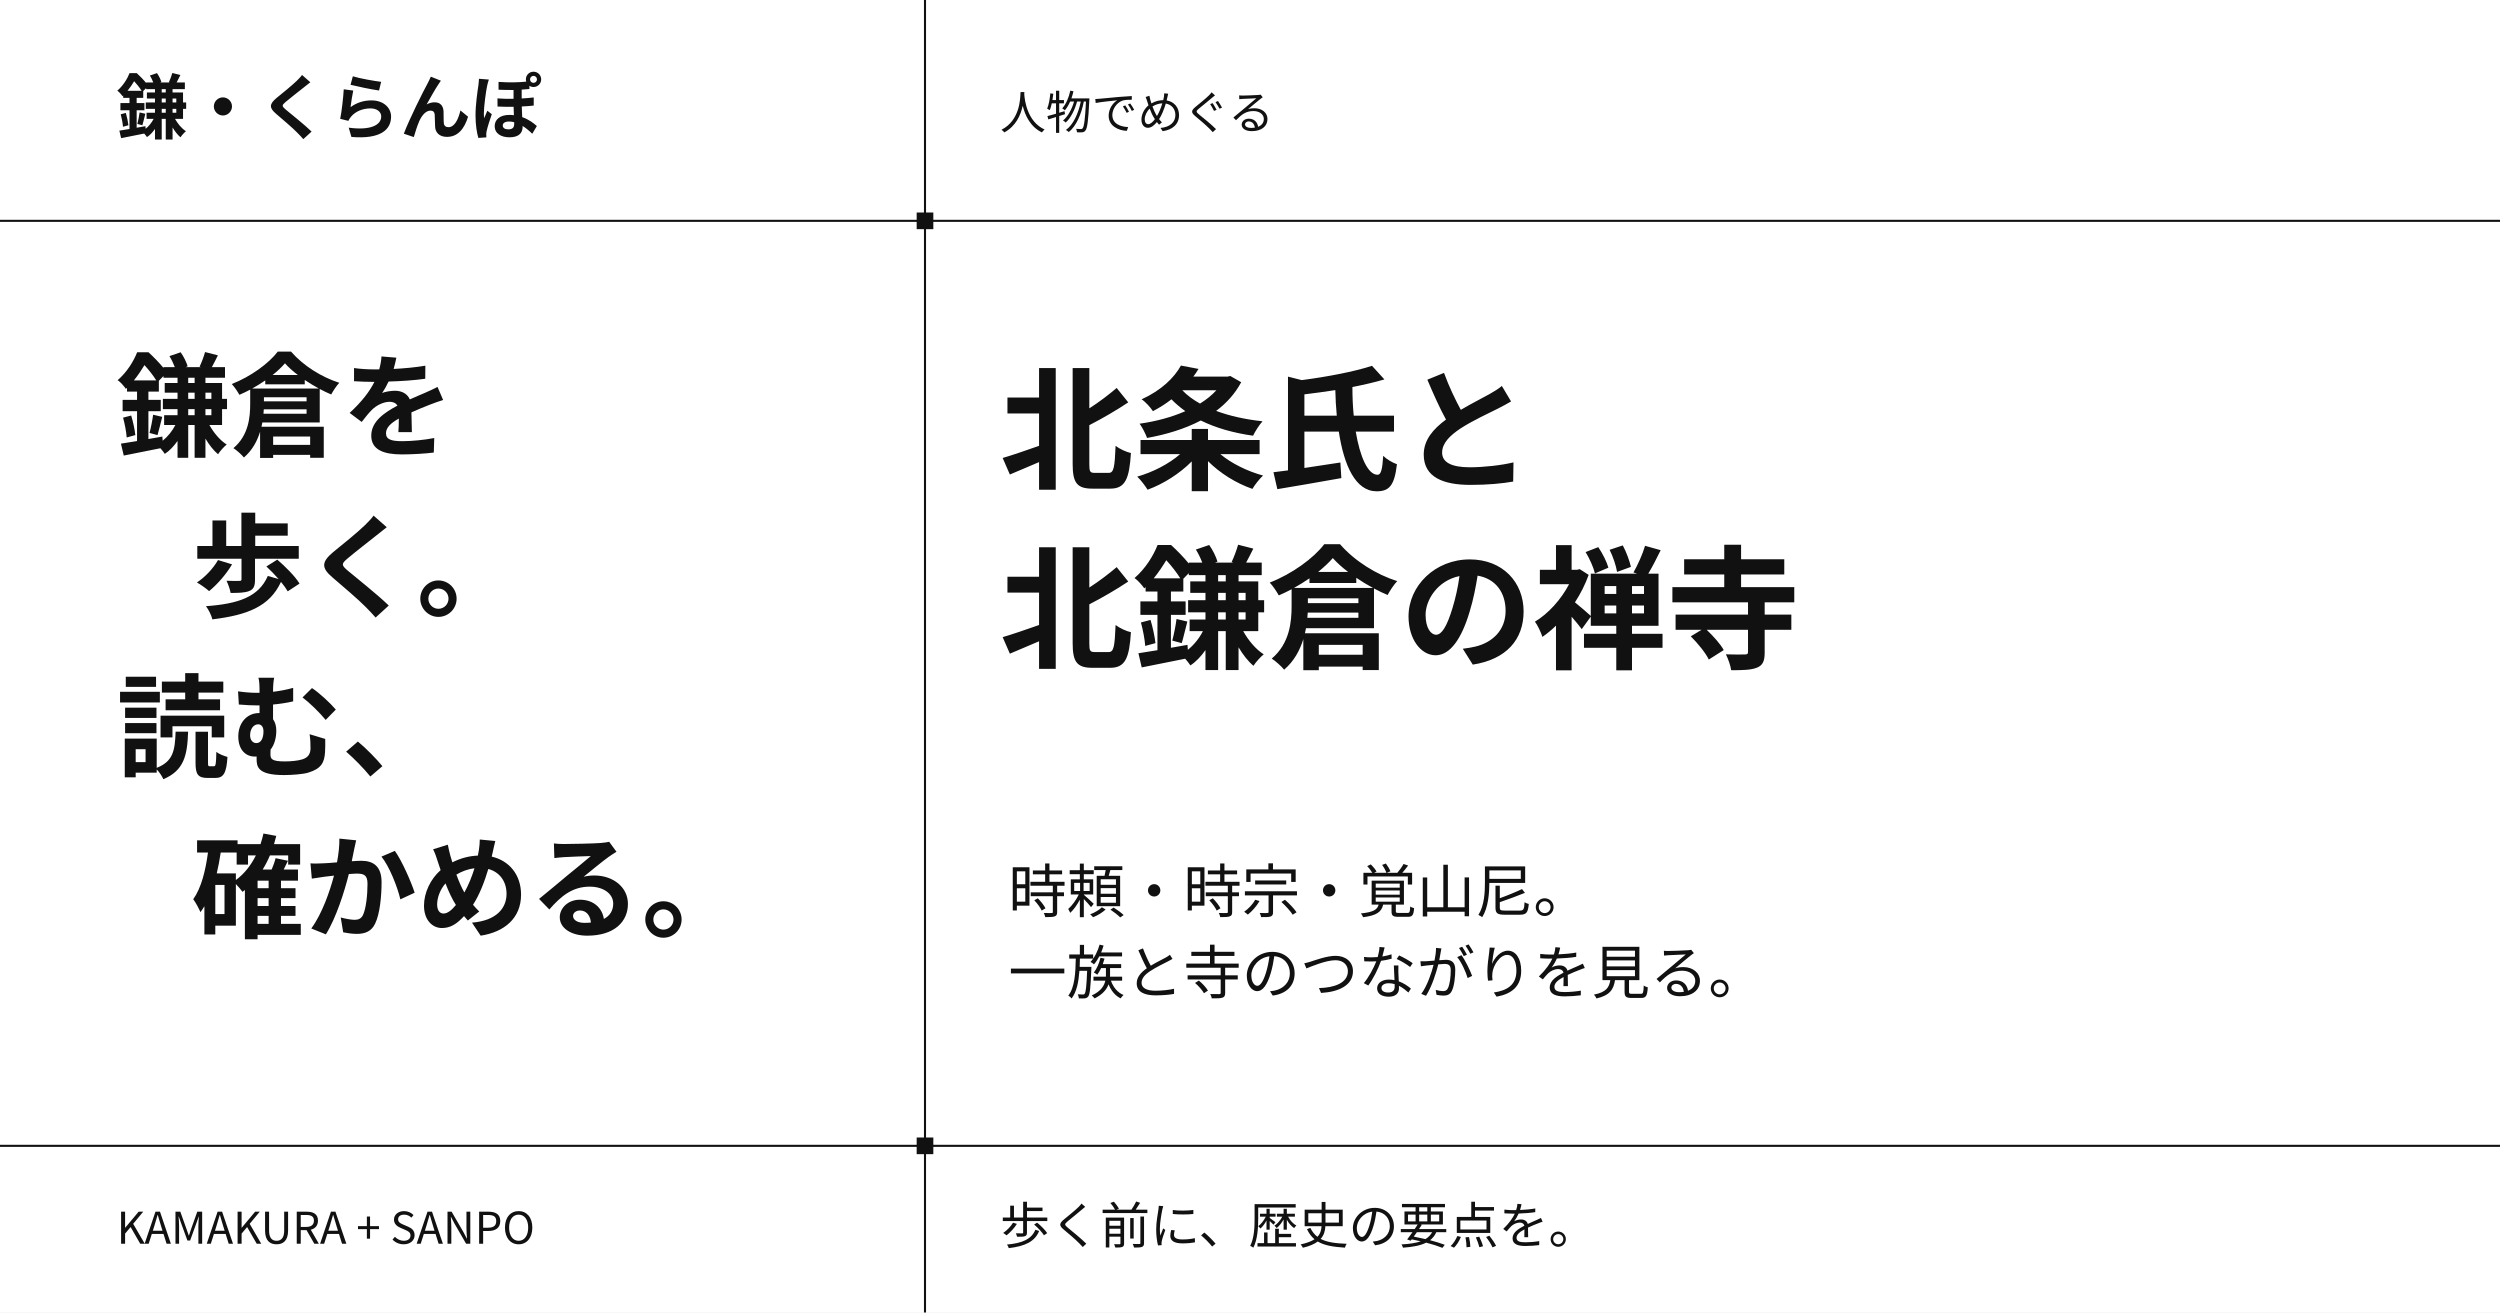
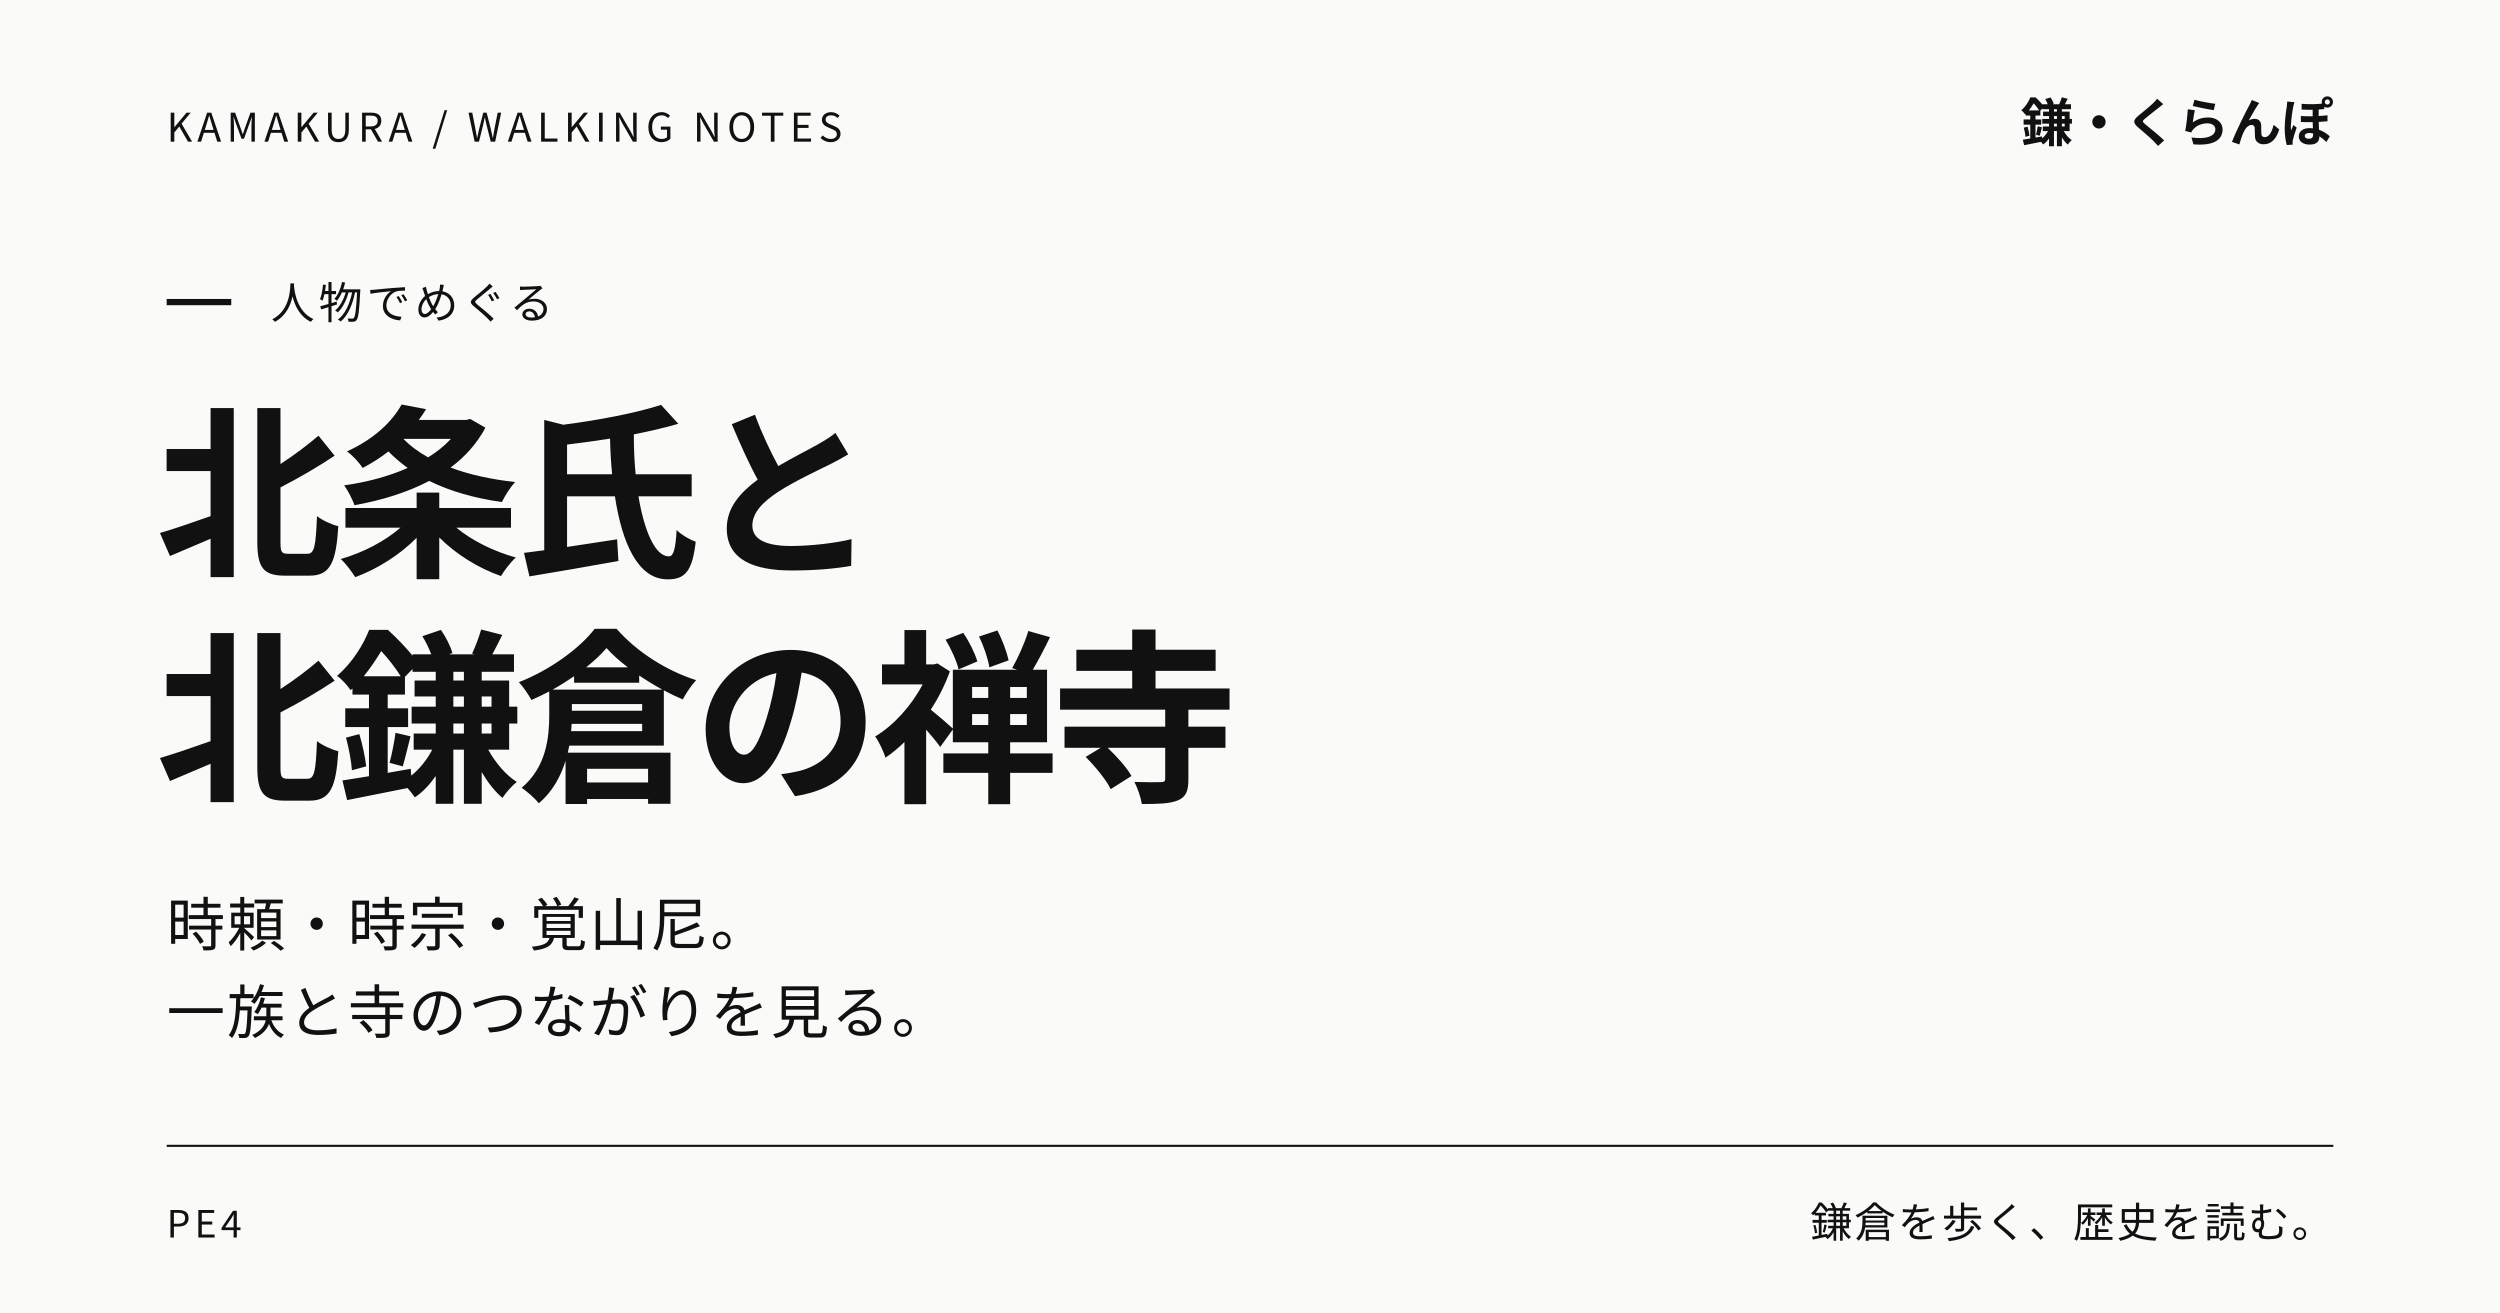
<svg xmlns="http://www.w3.org/2000/svg" width="1200" height="630" viewBox="0 0 1200 630">
-   <rect width="1200" height="630" fill="#fff" />
+   <rect width="1200" height="630" fill="#fafaf8" />
  <g fill="#111" font-family="Noto Sans CJK JP, sans-serif">
-     <text x="56" y="64" font-size="34" font-weight="700">鎌・くらんぽ</text>
-     <text x="480" y="62" font-size="22" font-weight="400">人物でめぐる</text>
-     <path d="M444 0V630 M0 106H1200 M0 550H1200" fill="none" stroke="#111" stroke-width="1" />
-     <rect x="440" y="102" width="8" height="8" />
-     <rect x="440" y="546" width="8" height="8" />
-     <text x="56" y="215" font-size="54" font-weight="900">鎌倉を</text>
-     <text x="92" y="292" font-size="54" font-weight="900">歩く。</text>
-     <text x="56" y="369" font-size="54" font-weight="900">読む、</text>
-     <text x="92" y="446" font-size="54" font-weight="900">確かめる。</text>
-     <text x="480" y="230" font-size="64" font-weight="900">北条氏と</text>
-     <text x="480" y="316" font-size="64" font-weight="900">北鎌倉の禅寺</text>
-     <text x="484" y="438" font-size="28" font-weight="400">時頼・時宗・覚山尼。</text>
-     <text x="484" y="477" font-size="28" font-weight="400">一族と寺のつながりを見る。</text>
-     <text x="56" y="597" font-size="21" font-weight="400">KAMAKURA + SANPO</text>
-     <text x="480" y="597" font-size="24" font-weight="400">歩く前に、歴史の要点を。</text>
+     <text x="80" y="68" font-size="19" font-weight="400" letter-spacing="2.6" text-anchor="start">KAMAKURA / WALKING NOTES</text>
+     <text x="1120" y="68" font-size="25" font-weight="700" letter-spacing="0" text-anchor="end">鎌・くらんぽ</text>
+     <path d="M80 145H111" stroke="#111" stroke-width="3" />
+     <text x="130" y="153" font-size="21" font-weight="400" letter-spacing="2" text-anchor="start">人物でめぐる</text>
+     <text x="75" y="270" font-size="89" font-weight="900" letter-spacing="-3" text-anchor="start">北条氏と</text>
+     <text x="75" y="378" font-size="89" font-weight="900" letter-spacing="-3" text-anchor="start">北鎌倉の禅寺</text>
+     <text x="80" y="454" font-size="28" font-weight="400" letter-spacing="1" text-anchor="start">時頼・時宗・覚山尼。</text>
+     <text x="80" y="496" font-size="28" font-weight="400" letter-spacing="1" text-anchor="start">一族と寺のつながりを見る。</text>
+     <path d="M80 550H1120" stroke="#111" stroke-width="1" />
+     <text x="80" y="594" font-size="18" font-weight="400" letter-spacing="2" text-anchor="start">PE4</text>
+     <text x="1120" y="594" font-size="20" font-weight="400" letter-spacing="1" text-anchor="end">鎌倉を歩く、歴史を読む。</text>
  </g>
</svg>
